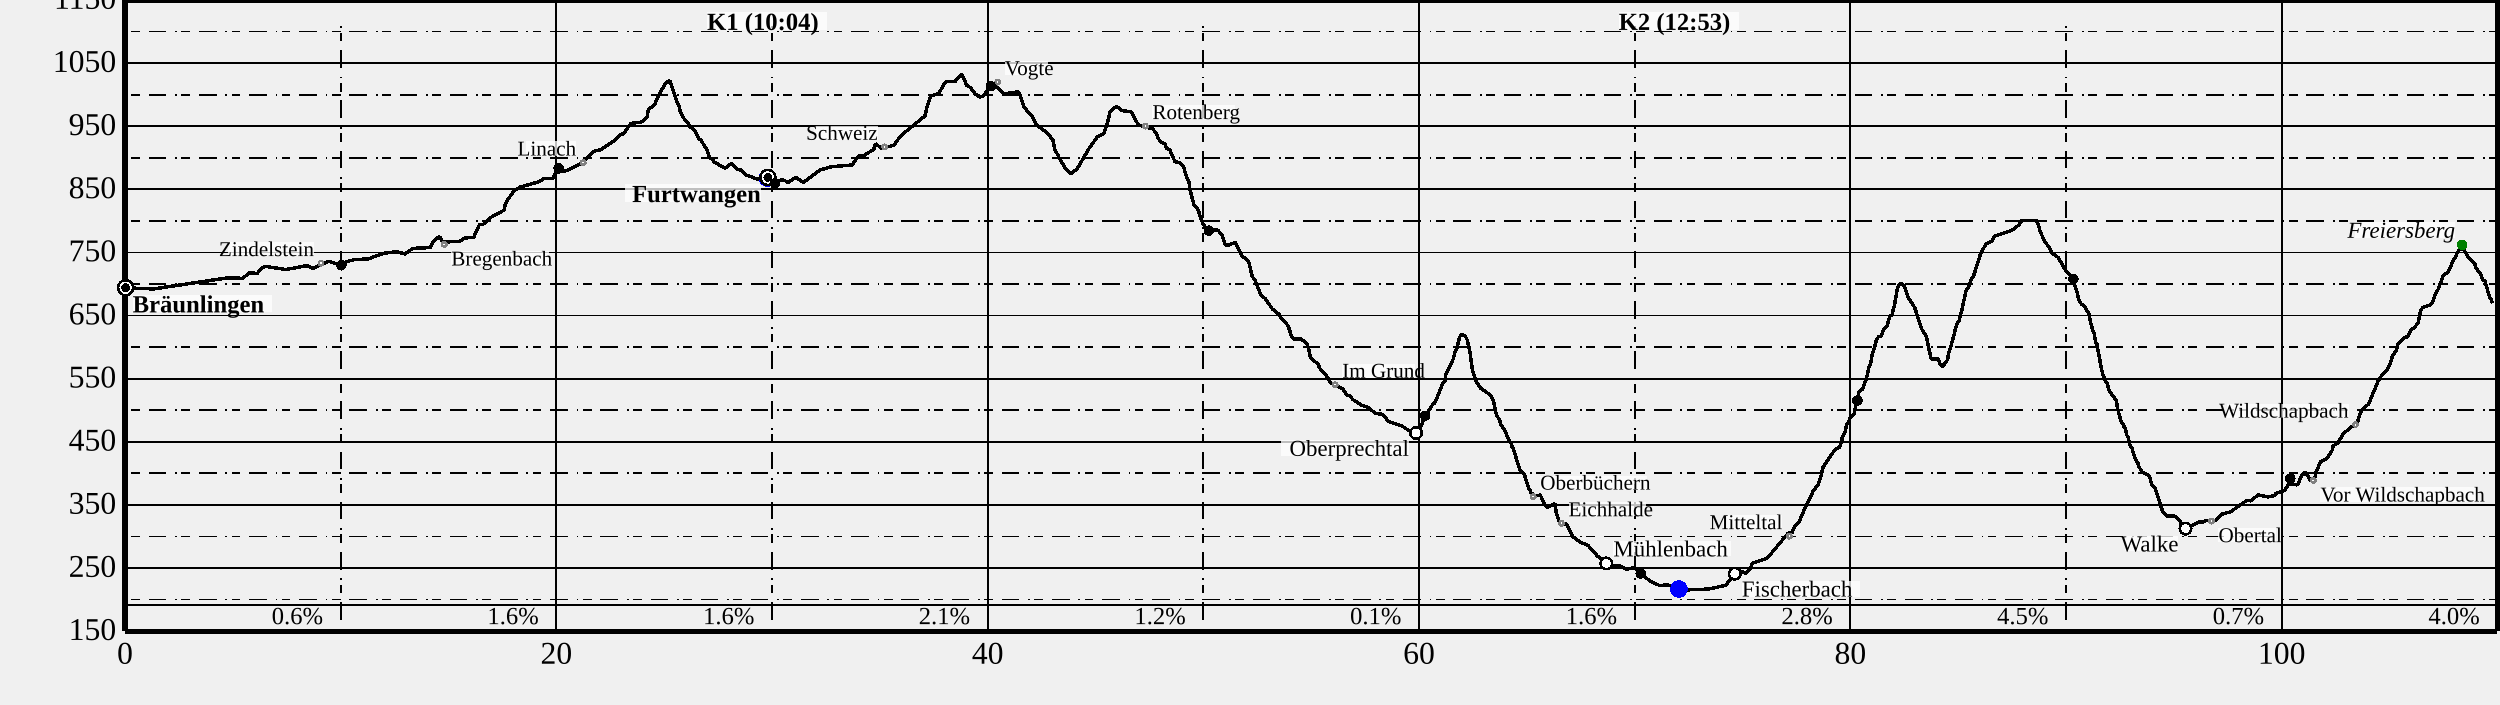
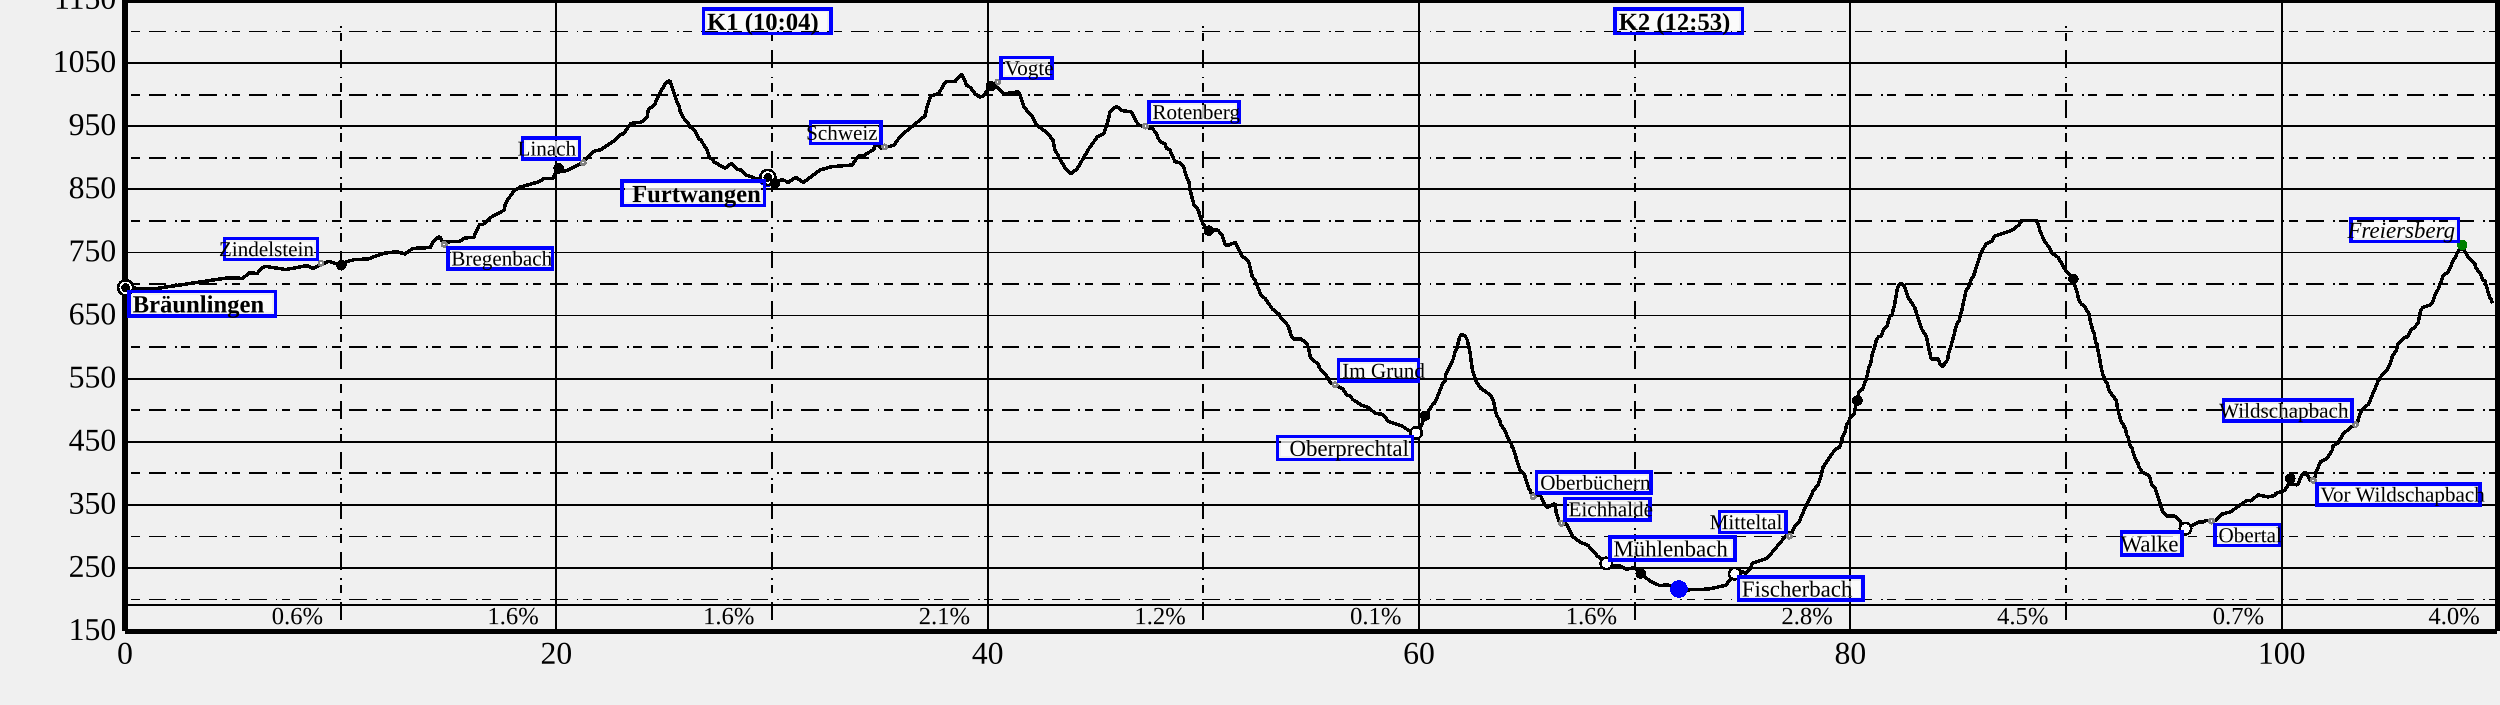
<svg xmlns="http://www.w3.org/2000/svg" height="400" width="1420">
  <g font-size="18" id="world" shape-rendering="crispEdges">
    <g id="BG" />
    <g id="SB" transform="translate(71 360)">
      <text text-anchor="middle" x="0" y="17">
0
</text>
      <text text-anchor="middle" x="245" y="17">
20
</text>
      <text text-anchor="middle" x="490" y="17">
40
</text>
      <text text-anchor="middle" x="735" y="17">
60
</text>
      <text text-anchor="middle" x="980" y="17">
80
</text>
      <text text-anchor="middle" x="1225" y="17">
100
</text>
    </g>
    <g id="SD" transform="translate(71 0)">
      <path d="M0,0 L1347.5,0" stroke="black" stroke-width="3" />
      <path d="M0,0 L0,358.5" stroke="black" stroke-width="3" />
      <path d="M0,358.5 L1347.5,358.5" stroke="black" stroke-width="3" />
      <path d="M1347.5,0 L1347.5,358.5" stroke="black" stroke-width="3" />
      <path d="M0,343.5 L1347.5,343.5" stroke="black" stroke-width="1" />
      <path d="M0,0 L0,358.5" stroke="black" stroke-width="1" />
      <path d="M245,0 L245,358.5" stroke="black" stroke-width="1" />
      <path d="M490,0 L490,358.5" stroke="black" stroke-width="1" />
      <path d="M735,0 L735,358.5" stroke="black" stroke-width="1" />
      <path d="M980,0 L980,358.5" stroke="black" stroke-width="1" />
      <path d="M1225,0 L1225,358.5" stroke="black" stroke-width="1" />
      <path d="M122.5,15 L122.5,358.5" stroke="black" stroke-dasharray="1.0,2.5,5.0,5.0,10.0,5.0" />
      <path d="M367.5,15 L367.5,358.5" stroke="black" stroke-dasharray="1.0,2.5,5.0,5.0,10.0,5.0" />
      <path d="M612.5,15 L612.5,358.5" stroke="black" stroke-dasharray="1.0,2.5,5.0,5.0,10.0,5.0" />
      <path d="M857.5,15 L857.5,358.5" stroke="black" stroke-dasharray="1.0,2.5,5.0,5.0,10.0,5.0" />
      <path d="M1102.5,15 L1102.5,358.5" stroke="black" stroke-dasharray="1.0,2.5,5.0,5.0,10.0,5.0" />
      <path d="M1347.5,15 L1347.5,358.5" stroke="black" stroke-dasharray="1.0,2.5,5.0,5.0,10.0,5.0" />
      <path d="M0,358.5 L1347.5,358.5" stroke="black" stroke-width="1" />
      <path d="M0,322.65 L1347.5,322.65" stroke="black" stroke-width="1" />
      <path d="M0,286.8 L1347.5,286.8" stroke="black" stroke-width="1" />
      <path d="M0,250.95 L1347.5,250.95" stroke="black" stroke-width="1" />
      <path d="M0,215.1 L1347.5,215.1" stroke="black" stroke-width="1" />
      <path d="M0,179.25 L1347.5,179.25" stroke="black" stroke-width="1" />
      <path d="M0,143.4 L1347.5,143.4" stroke="black" stroke-width="1" />
      <path d="M0,107.55 L1347.5,107.55" stroke="black" stroke-width="1" />
      <path d="M0,71.7 L1347.5,71.7" stroke="black" stroke-width="1" />
      <path d="M0,35.85 L1347.5,35.85" stroke="black" stroke-width="1" />
      <path d="M0,0 L1347.5,0" stroke="black" stroke-width="1" />
      <path d="M0,340.575 L1347.5,340.575" stroke="black" stroke-dasharray="1.0,2.5,5.0,5.0,10.0,5.0" />
      <path d="M0,304.725 L1347.5,304.725" stroke="black" stroke-dasharray="1.0,2.5,5.0,5.0,10.0,5.0" />
      <path d="M0,268.875 L1347.5,268.875" stroke="black" stroke-dasharray="1.0,2.5,5.0,5.0,10.0,5.0" />
      <path d="M0,233.025 L1347.5,233.025" stroke="black" stroke-dasharray="1.0,2.5,5.0,5.0,10.0,5.0" />
      <path d="M0,197.175 L1347.5,197.175" stroke="black" stroke-dasharray="1.0,2.5,5.0,5.0,10.0,5.0" />
      <path d="M0,161.325 L1347.5,161.325" stroke="black" stroke-dasharray="1.0,2.5,5.0,5.0,10.0,5.0" />
      <path d="M0,125.475 L1347.5,125.475" stroke="black" stroke-dasharray="1.0,2.5,5.0,5.0,10.0,5.0" />
      <path d="M0,89.625 L1347.5,89.625" stroke="black" stroke-dasharray="1.0,2.5,5.0,5.0,10.0,5.0" />
      <path d="M0,53.775 L1347.5,53.775" stroke="black" stroke-dasharray="1.0,2.5,5.0,5.0,10.0,5.0" />
      <path d="M0,17.925 L1347.5,17.925" stroke="black" stroke-dasharray="1.0,2.5,5.0,5.0,10.0,5.0" />
      <text font-size="14" text-anchor="end" x="112.5" y="354.5">
0.6%
</text>
      <text font-size="14" text-anchor="end" x="235" y="354.5">
1.6%
</text>
      <text font-size="14" text-anchor="end" x="357.5" y="354.5">
1.6%
</text>
      <text font-size="14" text-anchor="end" x="480" y="354.5">
2.1%
</text>
      <text font-size="14" text-anchor="end" x="602.5" y="354.5">
1.2%
</text>
      <text font-size="14" text-anchor="end" x="725" y="354.5">
0.1%
</text>
      <text font-size="14" text-anchor="end" x="847.5" y="354.5">
1.6%
</text>
      <text font-size="14" text-anchor="end" x="970" y="354.5">
2.8%
</text>
      <text font-size="14" text-anchor="end" x="1092.5" y="354.5">
4.5%
</text>
      <text font-size="14" text-anchor="end" x="1215" y="354.5">
0.7%
</text>
      <text font-size="14" text-anchor="end" x="1337.5" y="354.5">
4.0%
</text>
      <path d="M0.0,163.5 L16.2,164.1 L58.5,157.8 L67.0,158.1 L70.4,155.0 L75.1,155.3 L78.1,151.9 L79.8,151.3 L91.5,153.1 L103.3,150.8 L106.9,152.5 L115.5,148.4 L120.9,150.1 L130.0,147.5 L137.9,147.1 L146.9,143.9 L154.4,142.9 L159.0,144.3 L163.4,141.1 L173.4,140.6 L175.2,136.9 L177.9,134.6 L178.9,134.8 L180.2,137.1 L183.1,137.4 L190.3,137.0 L193.1,135.1 L198.0,134.9 L201.3,127.6 L203.3,127.5 L208.7,122.8 L215.3,119.4 L216.0,116.0 L216.8,114.3 L220.9,108.5 L224.3,106.3 L235.1,103.2 L238.0,101.4 L243.0,101.5 L244.5,98.0 L251.0,96.9 L259.0,92.8 L266.5,85.9 L270.3,85.0 L278.2,79.7 L280.9,76.7 L283.2,75.9 L287.3,70.1 L293.5,69.3 L296.6,66.2 L297.2,62.4 L300.9,59.2 L303.4,53.5 L307.3,46.8 L308.4,46.1 L309.6,46.1 L313.8,58.8 L314.6,59.7 L315.3,63.0 L317.1,66.8 L320.5,70.9 L320.9,72.1 L323.3,73.6 L326.1,79.3 L326.9,79.3 L330.2,84.5 L332.2,89.6 L333.7,90.4 L334.5,91.9 L340.2,95.3 L341.5,95.3 L344.3,92.8 L347.3,95.9 L349.8,96.6 L352.6,99.3 L358.6,101.5 L362.0,102.2 L365.1,101.5 L369.2,103.7 L373.4,101.9 L376.7,103.6 L381.0,100.8 L385.3,103.6 L394.9,96.5 L401.2,94.7 L413.0,93.7 L416.5,88.7 L419.2,88.6 L425.3,84.8 L426.3,81.6 L429.8,84.3 L436.8,82.5 L440.4,77.3 L454.4,65.8 L455.7,60.0 L457.6,54.7 L462.4,52.9 L465.1,47.8 L466.6,46.3 L471.4,46.4 L473.9,43.2 L475.4,42.3 L478.1,48.5 L480.2,49.7 L482.8,53.2 L485.2,55.1 L487.7,54.5 L490.3,50.5 L493.5,48.8 L494.5,48.8 L499.4,53.3 L507.2,52.2 L508.0,53.0 L510.8,61.1 L515.1,65.8 L517.6,70.8 L523.8,75.5 L527.0,79.4 L528.3,85.5 L530.2,88.4 L530.5,89.7 L534.8,96.6 L537.4,98.6 L540.8,95.9 L547.4,84.6 L552.2,77.8 L556.1,75.7 L558.8,66.9 L559.3,63.7 L562.5,60.9 L563.5,60.6 L566.0,62.8 L571.5,63.5 L575.6,71.0 L583.8,73.2 L585.9,76.1 L586.9,78.8 L589.2,81.2 L590.7,81.6 L591.5,84.2 L593.4,85.0 L596.4,91.9 L599.5,92.5 L600.7,94.3 L601.1,94.0 L602.8,100.1 L604.4,103.6 L604.9,107.8 L607.2,116.4 L609.6,119.2 L611.0,124.1 L612.4,127.2 L614.1,129.5 L616.7,130.7 L620.6,130.6 L623.1,133.4 L625.0,139.0 L625.7,139.7 L630.7,137.6 L634.2,145.2 L637.6,147.7 L638.5,149.7 L640.3,157.1 L641.8,159.0 L645.0,167.2 L647.7,169.7 L651.7,175.5 L655.6,178.6 L657.0,181.3 L659.4,183.3 L660.8,185.5 L662.6,191.0 L663.5,192.4 L667.8,192.5 L671.0,194.7 L672.3,197.8 L673.1,202.3 L673.5,203.1 L678.0,207.3 L678.4,208.9 L682.2,213.0 L684.9,217.6 L691.7,221.0 L694.1,224.4 L696.0,224.9 L697.2,226.8 L702.6,230.3 L706.5,231.5 L709.9,234.7 L714.5,235.4 L717.7,239.5 L725.4,242.0 L730.5,245.4 L734.6,244.6 L735.7,243.3 L737.5,238.7 L740.1,234.0 L742.7,229.8 L744.0,228.8 L748.3,218.2 L749.7,216.4 L750.2,212.9 L754.5,203.8 L755.8,198.6 L756.3,198.6 L758.0,191.5 L759.3,189.9 L761.4,191.1 L762.4,193.1 L763.9,199.6 L765.2,209.5 L767.1,216.1 L769.9,220.4 L775.6,224.4 L777.2,227.5 L778.7,234.6 L779.5,236.7 L780.7,238.2 L781.5,241.2 L783.9,244.7 L785.3,248.6 L787.5,252.0 L787.9,254.0 L788.5,254.7 L792.3,267.1 L794.7,269.1 L797.5,277.9 L798.2,278.7 L798.4,279.9 L801.3,281.7 L803.9,281.1 L806.4,286.8 L807.8,288.3 L812.1,286.1 L813.0,291.4 L814.9,296.8 L818.8,297.8 L822.3,304.7 L826.3,307.8 L831.0,309.8 L836.5,316.0 L844.3,321.1 L849.6,321.6 L852.8,323.3 L857.5,322.4 L865.7,329.7 L871.9,332.7 L875.9,332.1 L885.4,335.1 L899.5,334.6 L909.0,332.5 L912.8,328.3 L915.7,323.8 L920.8,325.6 L923.4,322.5 L924.1,320.3 L924.7,319.8 L932.7,317.2 L944.6,302.9 L946.9,302.6 L948.3,299.0 L951.0,296.1 L954.6,287.8 L958.2,280.9 L958.6,278.9 L961.4,275.9 L963.2,270.9 L964.5,265.3 L971.1,255.6 L973.9,253.9 L975.1,250.4 L975.3,248.8 L977.2,245.0 L977.8,241.1 L979.1,239.9 L979.7,237.4 L982.1,235.2 L984.8,222.8 L987.0,220.9 L989.2,214.7 L990.5,208.8 L991.5,206.9 L992.2,202.2 L994.1,196.0 L994.8,192.7 L996.5,190.8 L997.1,191.2 L998.3,189.2 L998.6,187.7 L1000.8,185.0 L1002.6,179.4 L1003.8,179.0 L1004.3,176.0 L1004.9,174.3 L1006.6,164.4 L1007.8,161.3 L1009.3,161.3 L1011.0,163.2 L1012.8,168.8 L1016.6,174.8 L1020.4,186.7 L1023.1,190.9 L1025.7,203.1 L1026.0,203.9 L1030.1,204.0 L1030.9,206.6 L1032.5,208.2 L1035.2,204.3 L1035.8,200.8 L1037.3,196.0 L1039.4,188.3 L1039.6,186.8 L1041.0,182.7 L1042.0,182.1 L1042.2,179.6 L1043.2,176.6 L1045.8,164.7 L1046.9,163.7 L1048.7,158.3 L1050.0,156.7 L1054.1,143.7 L1055.4,141.5 L1057.0,138.7 L1060.5,136.9 L1061.9,134.2 L1071.5,131.0 L1075.9,127.6 L1077.3,125.3 L1085.8,125.3 L1087.0,128.3 L1087.6,130.9 L1090.5,137.5 L1092.5,139.8 L1094.7,143.9 L1098.1,146.3 L1102.6,154.2 L1104.9,156.1 L1106.1,160.6 L1106.9,160.8 L1108.4,164.5 L1109.9,170.8 L1111.5,173.1 L1112.7,173.5 L1115.5,178.3 L1116.6,183.7 L1118.0,188.8 L1118.4,188.8 L1119.4,194.8 L1119.9,194.8 L1122.7,209.9 L1123.6,213.5 L1123.9,213.5 L1125.3,217.4 L1125.8,217.4 L1126.9,221.8 L1130.8,227.1 L1131.3,228.7 L1131.7,231.7 L1133.8,239.5 L1135.2,241.0 L1135.4,242.6 L1136.2,243.3 L1137.0,247.1 L1137.8,248.6 L1138.9,253.0 L1140.0,254.6 L1140.9,257.9 L1142.6,262.2 L1143.1,262.2 L1143.8,264.8 L1145.6,268.1 L1149.8,270.3 L1151.4,275.8 L1153.2,277.5 L1157.3,290.3 L1160.1,293.2 L1164.1,293.1 L1167.0,295.5 L1168.3,298.5 L1171.1,299.9 L1178.4,296.2 L1179.8,296.9 L1182.0,295.7 L1187.5,295.5 L1190.9,292.1 L1195.9,290.7 L1205.2,284.2 L1207.6,284.5 L1211.5,281.1 L1217.3,282.2 L1221.1,281.5 L1221.6,280.3 L1226.6,278.6 L1229.1,274.9 L1233.7,275.4 L1234.4,274.8 L1236.3,270.1 L1238.1,268.4 L1238.6,268.2 L1241.2,272.8 L1243.0,272.5 L1244.0,271.1 L1244.3,268.4 L1247.3,262.0 L1250.4,260.8 L1253.7,255.7 L1254.3,253.1 L1256.7,251.9 L1260.2,246.1 L1268.2,239.6 L1268.8,236.9 L1270.8,232.4 L1274.4,229.5 L1279.6,216.8 L1282.2,212.5 L1285.0,209.7 L1287.0,205.5 L1288.0,201.9 L1290.2,199.0 L1290.9,195.7 L1295.2,191.5 L1296.5,191.4 L1299.0,186.6 L1300.0,186.6 L1302.6,183.1 L1303.9,176.4 L1305.1,174.6 L1309.4,173.3 L1310.9,171.3 L1312.4,166.6 L1314.1,163.9 L1316.7,156.5 L1319.6,154.4 L1323.1,146.5 L1323.6,146.5 L1324.6,143.8 L1326.8,140.6 L1327.8,140.8 L1330.7,145.7 L1334.6,149.6 L1335.4,152.2 L1337.8,155.5 L1339.3,158.9 L1340.4,159.5 L1343.2,169.2 L1343.6,169.2 L1344.7,172.4" fill="transparent" id="track" stroke="black" stroke-linejoin="miter" stroke-miterlimit="1" stroke-width="2" />
      <g>
        <g>
          <circle cx="364.819" cy="101.169" fill="Blue" id="10/wp" r="5" />
        </g>
        <g transform="translate(364.8191 101.1687)">
          <rect fill="white" fill-opacity="0.75" height="10" id="label-bg" width="68.4" x="-34.2" y="-94.169" />
+           <rect fill="none" height="14" id="label-dbg" stroke="blue" stroke-width="2" width="72.4" x="-36.2" y="-96.169" />
          <text font-size="14.0" font-style="normal" font-weight="bold" id="10/wp/text" text-anchor="start" x="-34.200" y="-84.169">
K1 (10:04)
</text>
        </g>
        <g>
          <circle cx="882.614" cy="334.588" fill="Blue" id="11/wp" r="5" />
        </g>
        <g transform="translate(882.614 334.588)">
          <rect fill="white" fill-opacity="0.75" height="10" id="label-bg" width="68.4" x="-34.2" y="-327.588" />
+           <rect fill="none" height="14" id="label-dbg" stroke="blue" stroke-width="2" width="72.4" x="-36.2" y="-329.588" />
          <text font-size="14.0" font-style="normal" font-weight="bold" id="11/wp/text" text-anchor="start" x="-34.200" y="-317.588">
K2 (12:53)
</text>
        </g>
        <g>
          <circle cx="365.137" cy="100.774" fill="Black" id="12/wp" r="5" />
          <circle cx="365.137" cy="100.774" fill="white" id="12/wp-little-white" r="3.5" />
          <circle cx="365.137" cy="100.774" fill="black" id="12/wp-little-white" r="2.5" />
        </g>
        <g transform="translate(365.1373 100.7743)">
          <rect fill="white" fill-opacity="0.75" height="10" id="label-bg" width="76.88" x="-80.88" y="4" />
+           <rect fill="none" height="14" id="label-dbg" stroke="blue" stroke-width="2" width="80.88" x="-82.88" y="2" />
          <text font-size="14.0" font-style="normal" font-weight="bold" id="12/wp/text" text-anchor="end" x="-4.000" y="14.000">
Furtwangen
</text>
        </g>
        <g>
          <circle cx="0.343" cy="163.44" fill="Black" id="13/wp" r="5" />
          <circle cx="0.343" cy="163.44" fill="white" id="13/wp-little-white" r="3.5" />
          <circle cx="0.343" cy="163.44" fill="black" id="13/wp-little-white" r="2.5" />
        </g>
        <g transform="translate(0.3425899 163.4401)">
          <rect fill="white" fill-opacity="0.75" height="10" id="label-bg" width="79.069" x="4" y="4" />
+           <rect fill="none" height="14" id="label-dbg" stroke="blue" stroke-width="2" width="83.069" x="2" y="2" />
          <text font-size="14.0" font-style="normal" font-weight="bold" id="13/wp/text" text-anchor="start" x="4.000" y="14.000">
Bräunlingen
</text>
        </g>
        <g>
          <circle cx="841.407" cy="320.033" fill="Black" id="14/wp" r="4" />
          <circle cx="841.407" cy="320.033" fill="white" id="14/wp-little-white" r="2.5" />
        </g>
        <g transform="translate(841.4073 320.0329)">
          <rect fill="white" fill-opacity="0.75" height="9" id="label-bg" width="66.97" x="4" y="-13" />
+           <rect fill="none" height="13" id="label-dbg" stroke="blue" stroke-width="2" width="70.97" x="2" y="-15" />
          <text font-size="13.0" font-style="normal" font-weight="normal" id="14/wp/text" text-anchor="start" x="4.000" y="-4.000">
Mühlenbach
</text>
        </g>
        <g>
          <circle cx="914.351" cy="325.841" fill="Black" id="15/wp" r="4" />
          <circle cx="914.351" cy="325.841" fill="white" id="15/wp-little-white" r="2.5" />
        </g>
        <g transform="translate(914.3506 325.8406)">
          <rect fill="white" fill-opacity="0.75" height="9" id="label-bg" width="66.97" x="4" y="4" />
+           <rect fill="none" height="13" id="label-dbg" stroke="blue" stroke-width="2" width="70.97" x="2" y="2" />
          <text font-size="13.0" font-style="normal" font-weight="normal" id="15/wp/text" text-anchor="start" x="4.000" y="13.000">
Fischerbach
</text>
        </g>
        <g>
          <circle cx="733.27" cy="245.931" fill="Black" id="16/wp" r="4" />
          <circle cx="733.27" cy="245.931" fill="white" id="16/wp-little-white" r="2.5" />
        </g>
        <g transform="translate(733.2697 245.931)">
          <rect fill="white" fill-opacity="0.75" height="9" id="label-bg" width="72.743" x="-76.743" y="4" />
+           <rect fill="none" height="13" id="label-dbg" stroke="blue" stroke-width="2" width="76.743" x="-78.743" y="2" />
          <text font-size="13.0" font-style="normal" font-weight="normal" id="16/wp/text" text-anchor="end" x="-4.000" y="13.000">
Oberprechtal
</text>
        </g>
        <g>
          <circle cx="1170.372" cy="300.244" fill="Black" id="17/wp" r="4" />
          <circle cx="1170.372" cy="300.244" fill="white" id="17/wp-little-white" r="2.5" />
        </g>
        <g transform="translate(1170.372 300.2437)">
          <rect fill="white" fill-opacity="0.75" height="9" id="label-bg" width="30.407" x="-34.407" y="4" />
+           <rect fill="none" height="13" id="label-dbg" stroke="blue" stroke-width="2" width="34.407" x="-36.407" y="2" />
          <text font-size="13.0" font-style="normal" font-weight="normal" id="17/wp/text" text-anchor="end" x="-4.000" y="13.000">
Walke
</text>
        </g>
        <g>
          <circle cx="1327.479" cy="139.062" fill="Green" id="18/wp" r="3" />
        </g>
        <g transform="translate(1327.479 139.0621)">
          <rect fill="white" fill-opacity="0.75" height="9" id="label-bg" width="57.019" x="-61.019" y="-13" />
+           <rect fill="none" height="13" id="label-dbg" stroke="blue" stroke-width="2" width="61.019" x="-63.019" y="-15" />
          <text font-size="13.0" font-style="italic" font-weight="normal" id="18/wp/text" text-anchor="end" x="-4.000" y="-4.000">
Freiersberg
</text>
        </g>
        <g>
          <circle cx="579.558" cy="71.628" fill="Gray" id="19/wp" r="2" />
          <circle cx="579.558" cy="71.628" fill="white" id="19/wp-little-white" r="0.5" />
        </g>
        <g transform="translate(579.5583 71.6283)">
          <rect fill="white" fill-opacity="0.75" height="8" id="label-bg" width="47.158" x="4" y="-12" />
+           <rect fill="none" height="12" id="label-dbg" stroke="blue" stroke-width="2" width="51.158" x="2" y="-14" />
          <text font-size="12.0" font-style="normal" font-weight="lighter" id="19/wp/text" text-anchor="start" x="4.000" y="-4.000">
Rotenberg
</text>
        </g>
        <g>
          <circle cx="495.663" cy="46.605" fill="Gray" id="20/wp" r="2" />
          <circle cx="495.663" cy="46.605" fill="white" id="20/wp-little-white" r="0.5" />
        </g>
        <g transform="translate(495.663 46.605)">
          <rect fill="white" fill-opacity="0.75" height="8" id="label-bg" width="24.873" x="4" y="-12" />
+           <rect fill="none" height="12" id="label-dbg" stroke="blue" stroke-width="2" width="28.873" x="2" y="-14" />
          <text font-size="12.0" font-style="normal" font-weight="lighter" id="20/wp/text" text-anchor="start" x="4.000" y="-4.000">
Vogte
</text>
        </g>
        <g>
          <circle cx="687.356" cy="218.542" fill="Gray" id="21/wp" r="2" />
          <circle cx="687.356" cy="218.542" fill="white" id="21/wp-little-white" r="0.5" />
        </g>
        <g transform="translate(687.3558 218.5416)">
          <rect fill="white" fill-opacity="0.75" height="8" id="label-bg" width="41.344" x="4" y="-12" />
+           <rect fill="none" height="12" id="label-dbg" stroke="blue" stroke-width="2" width="45.344" x="2" y="-14" />
          <text font-size="12.0" font-style="normal" font-weight="lighter" id="21/wp/text" text-anchor="start" x="4.000" y="-4.000">
Im Grund
</text>
        </g>
        <g>
          <circle cx="815.926" cy="297.232" fill="Gray" id="22/wp" r="2" />
          <circle cx="815.926" cy="297.232" fill="white" id="22/wp-little-white" r="0.5" />
        </g>
        <g transform="translate(815.9262 297.2323)">
          <rect fill="white" fill-opacity="0.75" height="8" id="label-bg" width="44.187" x="4" y="-12" />
+           <rect fill="none" height="12" id="label-dbg" stroke="blue" stroke-width="2" width="48.187" x="2" y="-14" />
          <text font-size="12.0" font-style="normal" font-weight="lighter" id="22/wp/text" text-anchor="start" x="4.000" y="-4.000">
Eichhalde
</text>
        </g>
        <g>
          <circle cx="799.857" cy="282.104" fill="Gray" id="23/wp" r="2" />
          <circle cx="799.857" cy="282.104" fill="white" id="23/wp-little-white" r="0.5" />
        </g>
        <g transform="translate(799.8573 282.1037)">
          <rect fill="white" fill-opacity="0.75" height="8" id="label-bg" width="60.916" x="4" y="-12" />
+           <rect fill="none" height="12" id="label-dbg" stroke="blue" stroke-width="2" width="64.916" x="2" y="-14" />
          <text font-size="12.0" font-style="normal" font-weight="lighter" id="23/wp/text" text-anchor="start" x="4.000" y="-4.000">
Oberbüchern
</text>
        </g>
        <g>
          <circle cx="945.398" cy="304.546" fill="Gray" id="24/wp" r="2" />
          <circle cx="945.398" cy="304.546" fill="white" id="24/wp-little-white" r="0.5" />
        </g>
        <g transform="translate(945.3981 304.5457)">
          <rect fill="white" fill-opacity="0.75" height="8" id="label-bg" width="33.852" x="-37.852" y="-12" />
+           <rect fill="none" height="12" id="label-dbg" stroke="blue" stroke-width="2" width="37.852" x="-39.852" y="-14" />
          <text font-size="12.0" font-style="normal" font-weight="lighter" id="24/wp/text" text-anchor="end" x="-4.000" y="-4.000">
Mitteltal
</text>
        </g>
        <g>
          <circle cx="260.249" cy="92.35" fill="Gray" id="25/wp" r="2" />
          <circle cx="260.249" cy="92.35" fill="white" id="25/wp-little-white" r="0.5" />
        </g>
        <g transform="translate(260.2489 92.3496)">
          <rect fill="white" fill-opacity="0.75" height="8" id="label-bg" width="28.426" x="-32.426" y="-12" />
+           <rect fill="none" height="12" id="label-dbg" stroke="blue" stroke-width="2" width="32.426" x="-34.426" y="-14" />
          <text font-size="12.0" font-style="normal" font-weight="lighter" id="25/wp/text" text-anchor="end" x="-4.000" y="-4.000">
Linach
</text>
        </g>
        <g>
          <circle cx="431.515" cy="83.423" fill="Gray" id="26/wp" r="2" />
          <circle cx="431.515" cy="83.423" fill="white" id="26/wp-little-white" r="0.5" />
        </g>
        <g transform="translate(431.5154 83.42295)">
          <rect fill="white" fill-opacity="0.75" height="8" id="label-bg" width="36.112" x="-40.112" y="-12" />
+           <rect fill="none" height="12" id="label-dbg" stroke="blue" stroke-width="2" width="40.112" x="-42.112" y="-14" />
          <text font-size="12.0" font-style="normal" font-weight="lighter" id="26/wp/text" text-anchor="end" x="-4.000" y="-4.000">
Schweiz
</text>
        </g>
        <g>
          <circle cx="1185.099" cy="295.942" fill="Gray" id="27/wp" r="2" />
          <circle cx="1185.099" cy="295.942" fill="white" id="27/wp-little-white" r="0.5" />
        </g>
        <g transform="translate(1185.099 295.9417)">
          <rect fill="white" fill-opacity="0.75" height="8" id="label-bg" width="32.624" x="4" y="4" />
+           <rect fill="none" height="12" id="label-dbg" stroke="blue" stroke-width="2" width="36.624" x="2" y="2" />
          <text font-size="12.0" font-style="normal" font-weight="lighter" id="27/wp/text" text-anchor="start" x="4.000" y="12.000">
Obertal
</text>
        </g>
        <g>
          <circle cx="181.326" cy="138.811" fill="Gray" id="28/wp" r="2" />
          <circle cx="181.326" cy="138.811" fill="white" id="28/wp-little-white" r="0.5" />
        </g>
        <g transform="translate(181.326 138.8112)">
          <rect fill="white" fill-opacity="0.75" height="8" id="label-bg" width="55.555" x="4" y="4" />
+           <rect fill="none" height="12" id="label-dbg" stroke="blue" stroke-width="2" width="59.555" x="2" y="2" />
          <text font-size="12.0" font-style="normal" font-weight="lighter" id="28/wp/text" text-anchor="start" x="4.000" y="12.000">
Bregenbach
</text>
        </g>
        <g>
          <circle cx="1242.973" cy="272.854" fill="Gray" id="29/wp" r="2" />
          <circle cx="1242.973" cy="272.854" fill="white" id="29/wp-little-white" r="0.5" />
        </g>
        <g transform="translate(1242.973 272.8543)">
          <rect fill="white" fill-opacity="0.75" height="8" id="label-bg" width="88.562" x="4" y="4" />
+           <rect fill="none" height="12" id="label-dbg" stroke="blue" stroke-width="2" width="92.562" x="2" y="2" />
          <text font-size="12.0" font-style="normal" font-weight="lighter" id="29/wp/text" text-anchor="start" x="4.000" y="12.000">
Vor Wildschapbach
</text>
        </g>
        <g>
          <circle cx="1266.951" cy="241.199" fill="Gray" id="30/wp" r="2" />
          <circle cx="1266.951" cy="241.199" fill="white" id="30/wp-little-white" r="0.5" />
        </g>
        <g transform="translate(1266.951 241.1988)">
          <rect fill="white" fill-opacity="0.75" height="8" id="label-bg" width="68.926" x="-72.926" y="-12" />
+           <rect fill="none" height="12" id="label-dbg" stroke="blue" stroke-width="2" width="72.926" x="-74.926" y="-14" />
          <text font-size="12.0" font-style="normal" font-weight="lighter" id="30/wp/text" text-anchor="end" x="-4.000" y="-4.000">
Wildschapbach
</text>
        </g>
        <g>
          <circle cx="111.337" cy="149.459" fill="Gray" id="31/wp" r="2" />
          <circle cx="111.337" cy="149.459" fill="white" id="31/wp-little-white" r="0.5" />
        </g>
        <g transform="translate(111.3373 149.4586)">
          <rect fill="white" fill-opacity="0.75" height="8" id="label-bg" width="48.708" x="-52.708" y="-12" />
+           <rect fill="none" height="12" id="label-dbg" stroke="blue" stroke-width="2" width="52.708" x="-54.708" y="-14" />
          <text font-size="12.0" font-style="normal" font-weight="lighter" id="31/wp/text" text-anchor="end" x="-4.000" y="-4.000">
Zindelstein
</text>
        </g>
        <g>
          <circle cx="122.874" cy="150.678" fill="Black" id="0/wp" r="3" />
        </g>
        <g>
          <circle cx="246.288" cy="95.469" fill="Black" id="1/wp" r="3" />
        </g>
        <g>
          <circle cx="369.182" cy="104.216" fill="Black" id="2/wp" r="3" />
        </g>
        <g>
          <circle cx="491.821" cy="48.935" fill="Black" id="3/wp" r="3" />
        </g>
        <g>
          <circle cx="615.587" cy="131.032" fill="Black" id="4/wp" r="3" />
        </g>
        <g>
          <circle cx="738.438" cy="236.18" fill="Black" id="5/wp" r="3" />
        </g>
        <g>
          <circle cx="860.957" cy="325.733" fill="Black" id="6/wp" r="3" />
        </g>
        <g>
          <circle cx="983.987" cy="227.468" fill="Black" id="7/wp" r="3" />
        </g>
        <g>
          <circle cx="1106.638" cy="158.349" fill="Black" id="8/wp" r="3" />
        </g>
        <g>
          <circle cx="1229.882" cy="271.779" fill="Black" id="9/wp" r="3" />
        </g>
      </g>
    </g>
    <g id="SL" transform="translate(0 0)">
      <text text-anchor="end" x="66" y="363.5">
150
</text>
      <text text-anchor="end" x="66" y="327.65">
250
</text>
      <text text-anchor="end" x="66" y="291.8">
350
</text>
      <text text-anchor="end" x="66" y="255.95">
450
</text>
      <text text-anchor="end" x="66" y="220.1">
550
</text>
      <text text-anchor="end" x="66" y="184.25">
650
</text>
      <text text-anchor="end" x="66" y="148.4">
750
</text>
      <text text-anchor="end" x="66" y="112.55">
850
</text>
      <text text-anchor="end" x="66" y="76.7">
950
</text>
      <text text-anchor="end" x="66" y="40.85">
1050
</text>
      <text text-anchor="end" x="66" y="5">
1150
</text>
    </g>
  </g>
</svg>
